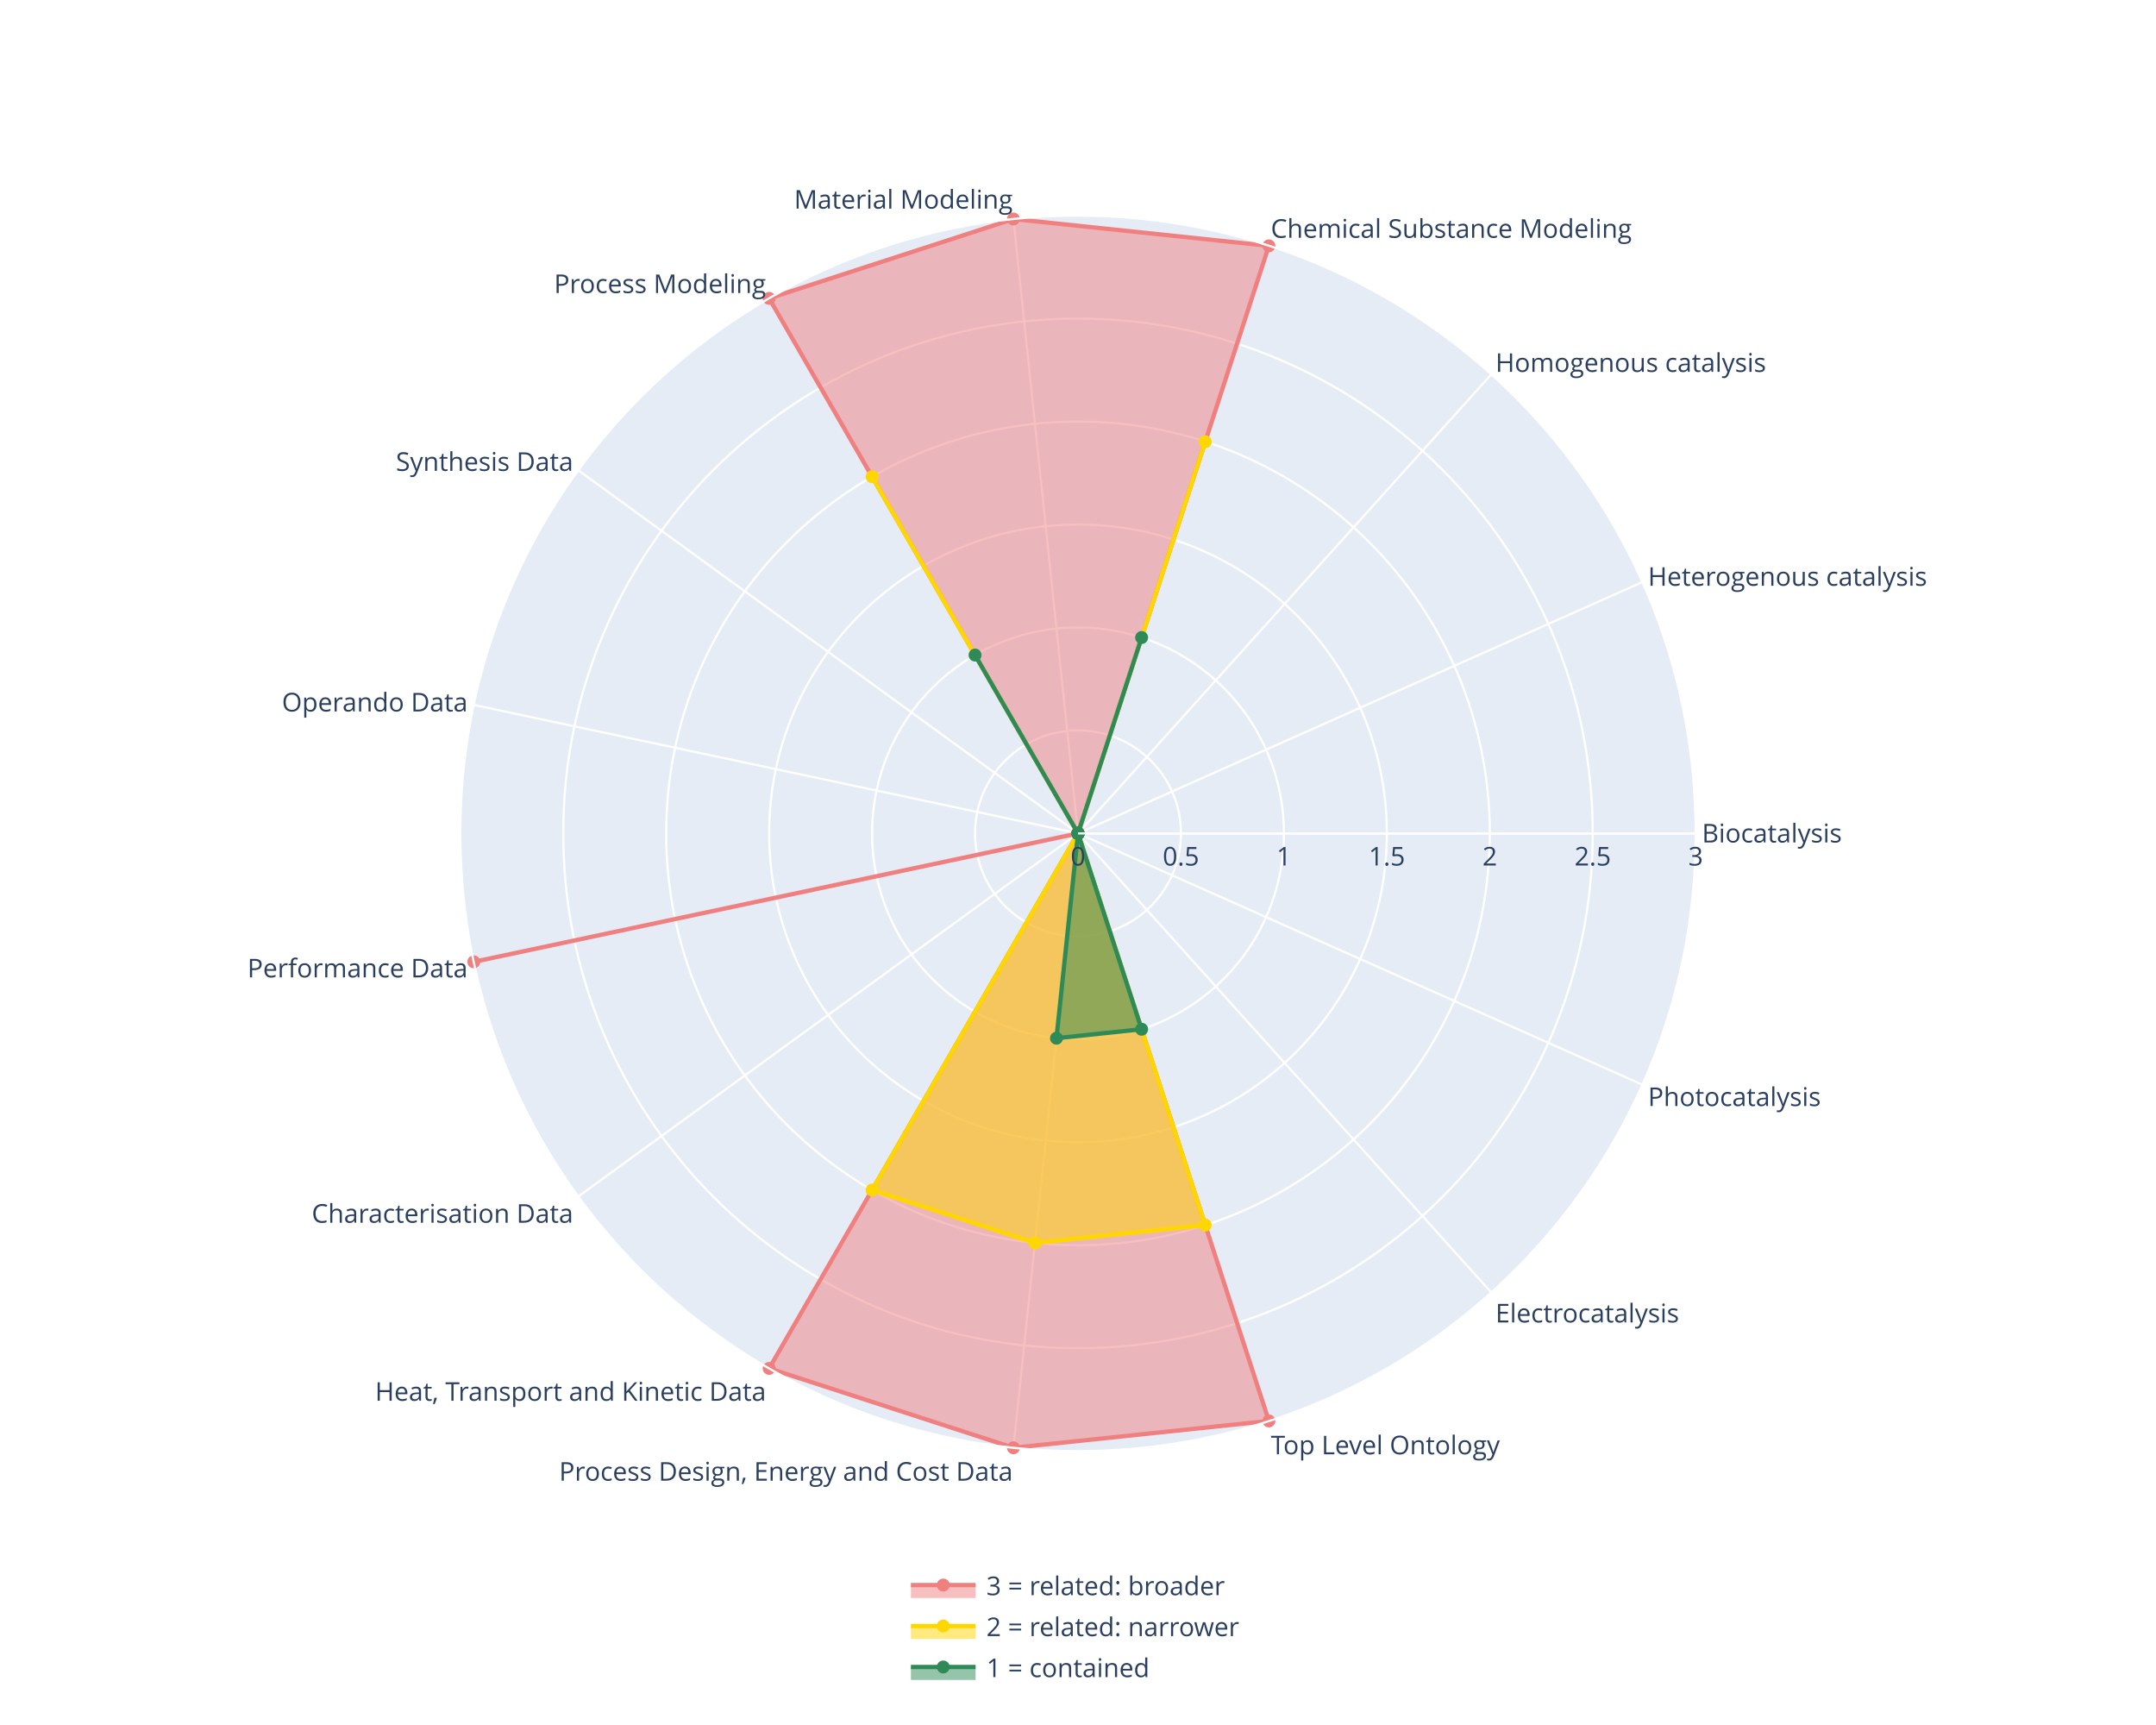
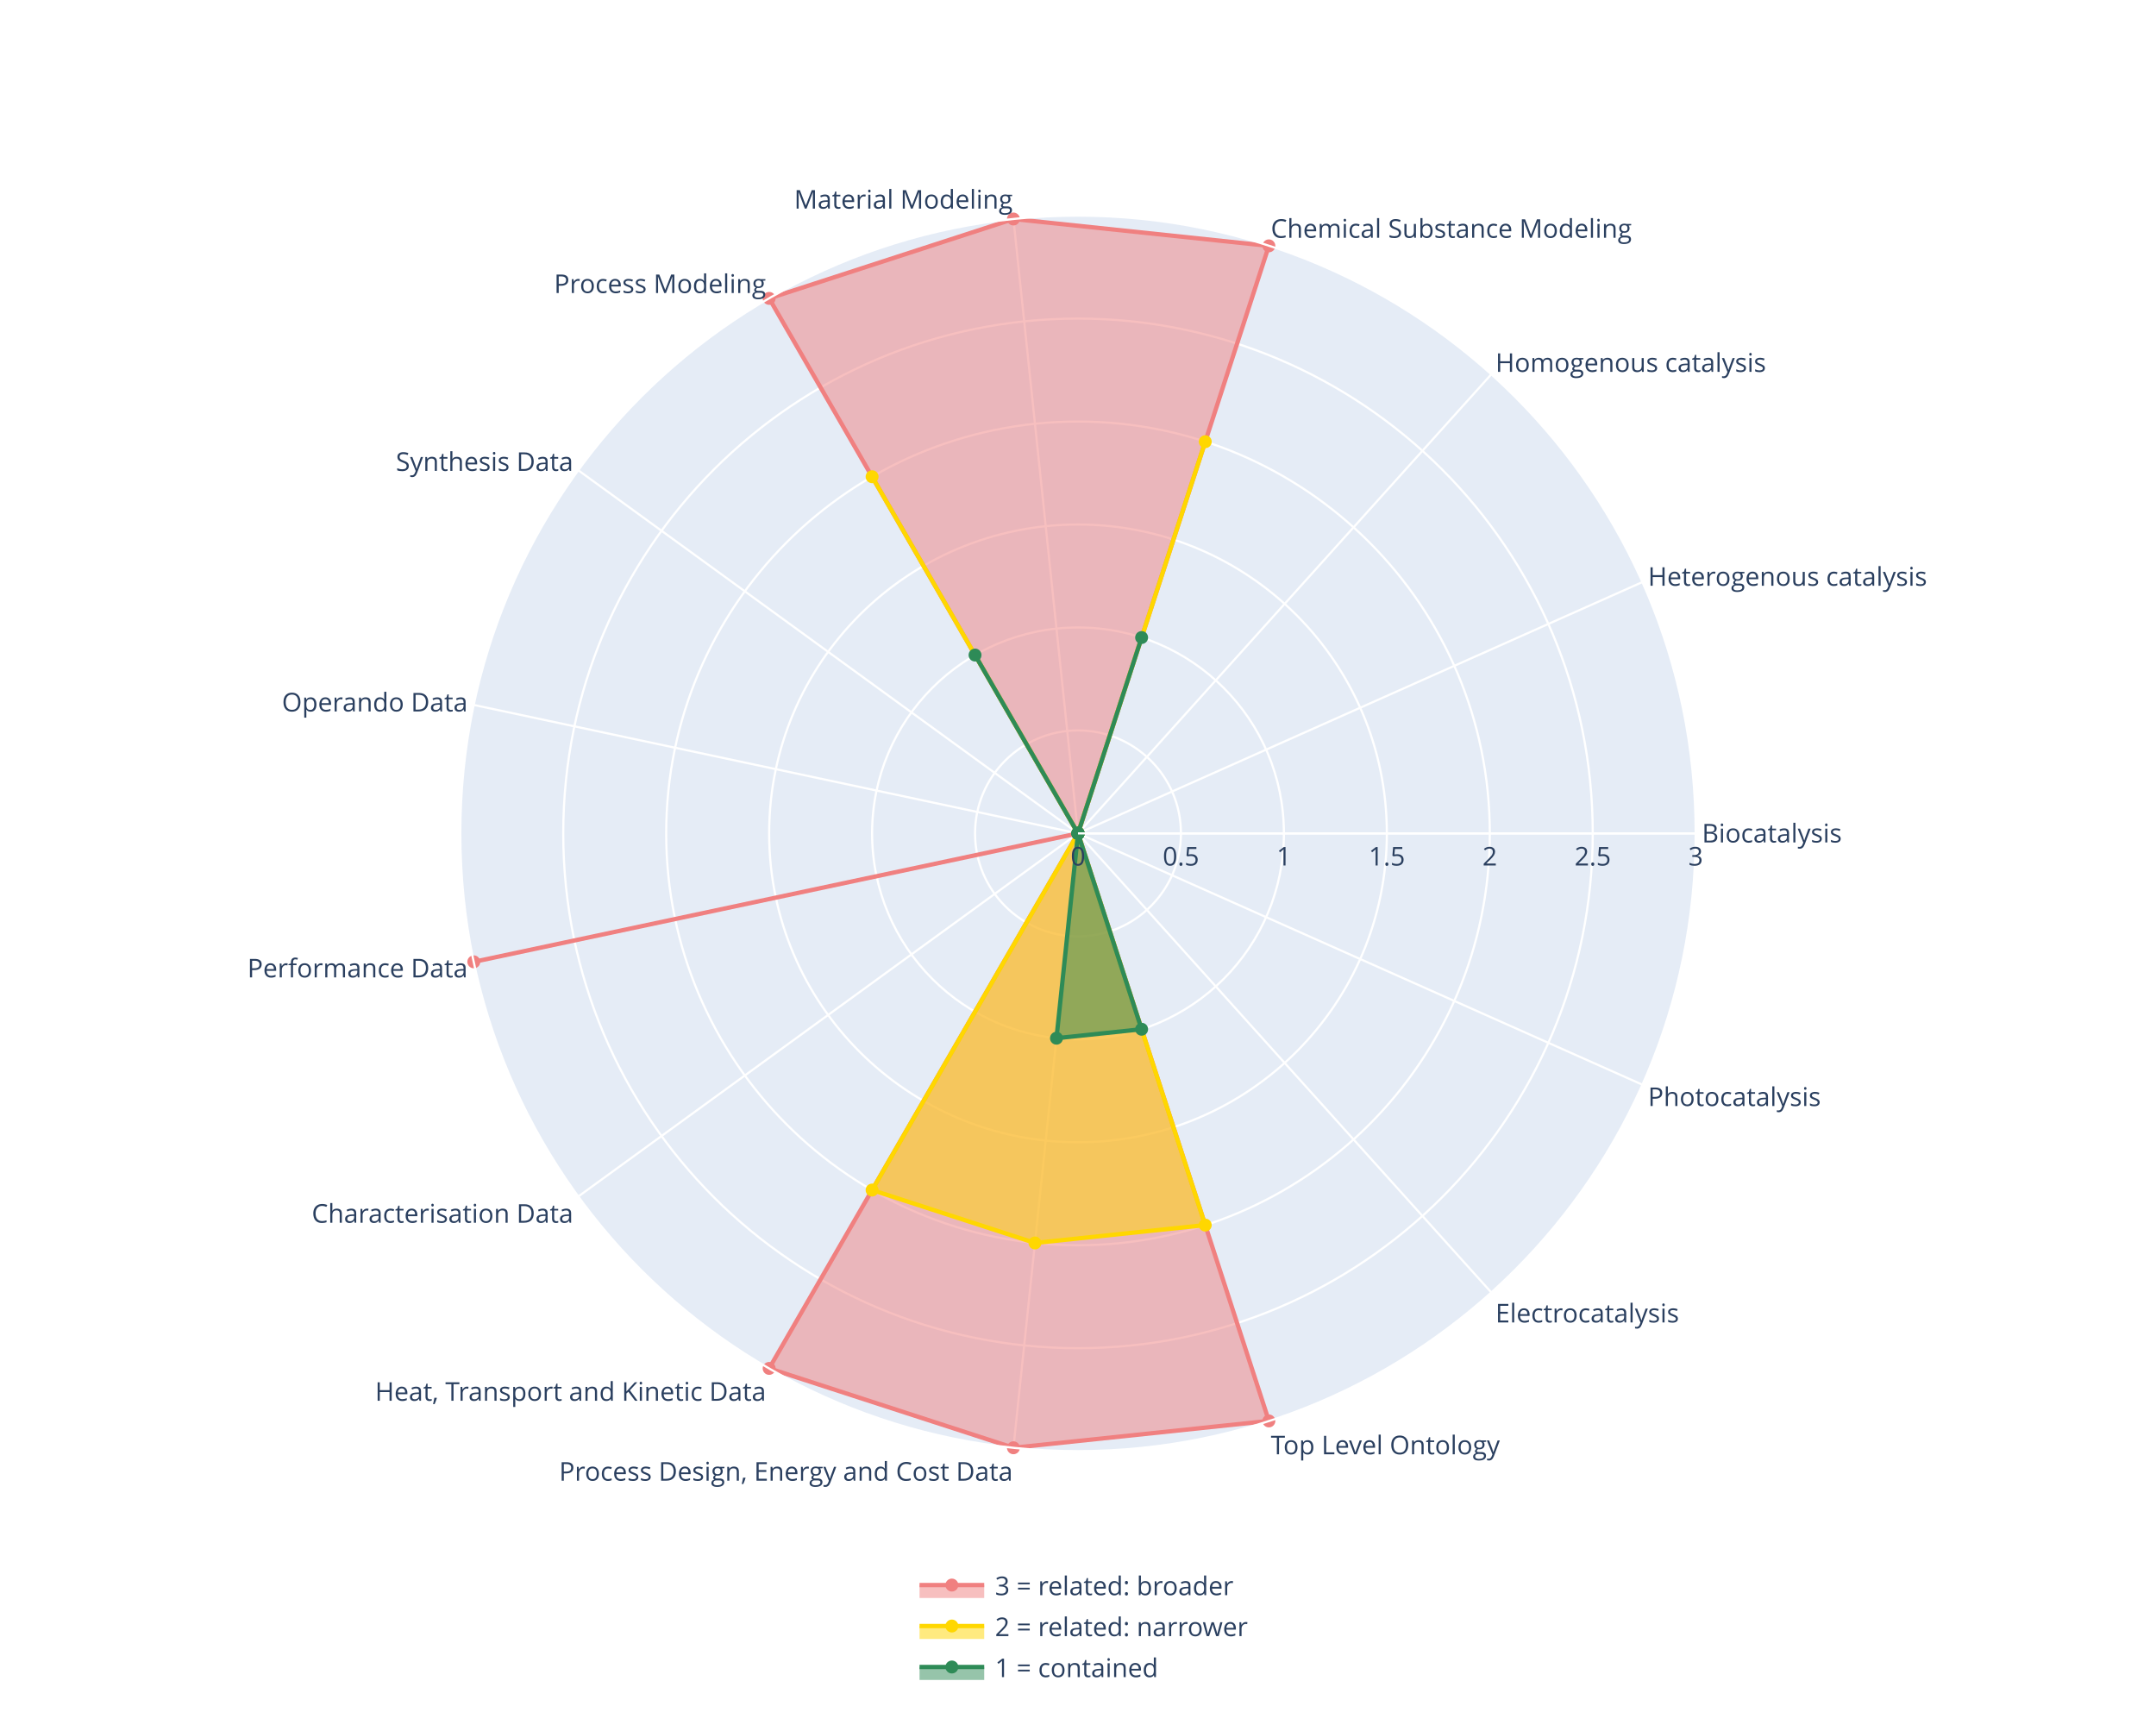
<svg xmlns="http://www.w3.org/2000/svg" class="main-svg" width="1000" height="800" style="" viewBox="0 0 1000 800">
  <rect x="0" y="0" width="1000" height="800" style="fill: rgb(255, 255, 255); fill-opacity: 1;" />
-   <defs id="defs-da9226">
+   <defs id="defs-29f0f8">
    <g class="clips">
-       <clipPath id="clipda9226polar-for-traces">
+       <clipPath id="clip29f0f8polar-for-traces">
        <path d="M286.5,0A286.5,286.5 0,1,0 -286.5,-3.508613079557167e-14A286.5,286.5 0,1,0 286.5,7.017226159114334e-14Z" transform="translate(286.5,286.5)" />
      </clipPath>
    </g>
    <g class="gradients" />
    <g class="patterns" />
  </defs>
  <g class="bglayer" />
  <g class="layer-below">
    <g class="imagelayer" />
    <g class="shapelayer" />
  </g>
  <g class="cartesianlayer" />
  <g class="polarlayer">
    <g class="polar">
      <g class="polarsublayer draglayer" />
      <g class="polarsublayer plotbg">
        <path d="M286.5,0A286.5,286.5 0,1,0 -286.5,-3.508613079557167e-14A286.5,286.5 0,1,0 286.5,7.017226159114334e-14Z" transform="translate(500,386.5)" style="fill: rgb(229, 236, 246); fill-opacity: 1;" />
      </g>
      <g class="polarsublayer backplot">
        <g class="maplayer" />
      </g>
      <g class="polarsublayer angular-grid" style="fill: none;">
        <path class="angularaxisgrid" d="M500,386.5L786.5,386.5" style="stroke: rgb(255, 255, 255); stroke-opacity: 1; stroke-width: 1px;" />
        <path class="angularaxisgrid" d="M500,386.5L761.731,269.97" style="stroke: rgb(255, 255, 255); stroke-opacity: 1; stroke-width: 1px;" />
        <path class="angularaxisgrid" d="M500,386.5L691.706,173.589" style="stroke: rgb(255, 255, 255); stroke-opacity: 1; stroke-width: 1px;" />
        <path class="angularaxisgrid" d="M500,386.5L588.533,114.022" style="stroke: rgb(255, 255, 255); stroke-opacity: 1; stroke-width: 1px;" />
        <path class="angularaxisgrid" d="M500,386.5L470.053,101.569" style="stroke: rgb(255, 255, 255); stroke-opacity: 1; stroke-width: 1px;" />
        <path class="angularaxisgrid" d="M500,386.5L356.75,138.384" style="stroke: rgb(255, 255, 255); stroke-opacity: 1; stroke-width: 1px;" />
        <path class="angularaxisgrid" d="M500,386.5L268.217,218.1" style="stroke: rgb(255, 255, 255); stroke-opacity: 1; stroke-width: 1px;" />
        <path class="angularaxisgrid" d="M500,386.5L219.761,326.933" style="stroke: rgb(255, 255, 255); stroke-opacity: 1; stroke-width: 1px;" />
        <path class="angularaxisgrid" d="M500,386.5L219.761,446.067" style="stroke: rgb(255, 255, 255); stroke-opacity: 1; stroke-width: 1px;" />
        <path class="angularaxisgrid" d="M500,386.5L268.217,554.9" style="stroke: rgb(255, 255, 255); stroke-opacity: 1; stroke-width: 1px;" />
        <path class="angularaxisgrid" d="M500,386.5L356.75,634.616" style="stroke: rgb(255, 255, 255); stroke-opacity: 1; stroke-width: 1px;" />
        <path class="angularaxisgrid" d="M500,386.5L470.053,671.431" style="stroke: rgb(255, 255, 255); stroke-opacity: 1; stroke-width: 1px;" />
        <path class="angularaxisgrid" d="M500,386.5L588.533,658.978" style="stroke: rgb(255, 255, 255); stroke-opacity: 1; stroke-width: 1px;" />
        <path class="angularaxisgrid" d="M500,386.5L691.706,599.411" style="stroke: rgb(255, 255, 255); stroke-opacity: 1; stroke-width: 1px;" />
        <path class="angularaxisgrid" d="M500,386.5L761.731,503.03" style="stroke: rgb(255, 255, 255); stroke-opacity: 1; stroke-width: 1px;" />
      </g>
      <g class="polarsublayer radial-grid" transform="translate(500,386.5)" style="fill: none;">
        <path class="xgrid" d="M47.75,0A47.75,47.75 0,1,0 -47.75,-5.847688465928611e-15A47.75,47.75 0,1,0 47.75,1.1695376931857222e-14Z" style="stroke: rgb(255, 255, 255); stroke-opacity: 1; stroke-width: 1px;" />
        <path class="xgrid" d="M95.5,0A95.5,95.5 0,1,0 -95.5,-1.1695376931857222e-14A95.5,95.5 0,1,0 95.5,2.3390753863714445e-14Z" style="stroke: rgb(255, 255, 255); stroke-opacity: 1; stroke-width: 1px;" />
        <path class="xgrid" d="M143.25,0A143.25,143.25 0,1,0 -143.25,-1.7543065397785835e-14A143.25,143.25 0,1,0 143.25,3.508613079557167e-14Z" style="stroke: rgb(255, 255, 255); stroke-opacity: 1; stroke-width: 1px;" />
        <path class="xgrid" d="M191,0A191,191 0,1,0 -191,-2.3390753863714445e-14A191,191 0,1,0 191,4.678150772742889e-14Z" style="stroke: rgb(255, 255, 255); stroke-opacity: 1; stroke-width: 1px;" />
        <path class="xgrid" d="M238.75,0A238.75,238.75 0,1,0 -238.75,-2.923844232964306e-14A238.75,238.75 0,1,0 238.75,5.847688465928612e-14Z" style="stroke: rgb(255, 255, 255); stroke-opacity: 1; stroke-width: 1px;" />
      </g>
      <g class="polarsublayer frontplot" transform="translate(213.5,100)">
        <g class="barlayer" />
        <g class="scatterlayer">
-           <g class="trace scatter tracedd3d7c" style="stroke-miterlimit: 2; opacity: 1;">
-             <g class="fills" clip-path="url(#clipda9226polar-for-traces)">
+           <g class="trace scatter tracefe010a" style="stroke-miterlimit: 2; opacity: 1;">
+             <g class="fills" clip-path="url(#clip29f0f8polar-for-traces)">
              <g>
                <path class="js-fill" d="M286.5,286.5L286.5,286.5L286.5,286.5L375.03,14.02L256.55,1.57L143.25,38.38L286.5,286.5L286.5,286.5L6.26,346.07L286.5,286.5L143.25,534.62L256.55,571.43L375.03,558.98L286.5,286.5L286.5,286.5L286.5,286.5Z" style="fill: rgb(240, 128, 128); fill-opacity: 0.5; stroke-width: 0;" />
              </g>
            </g>
            <g class="errorbars" />
            <g class="lines">
-               <path class="js-line" d="M286.5,286.5L286.5,286.5L286.5,286.5L375.03,14.02L256.55,1.57L143.25,38.38L286.5,286.5L286.5,286.5L6.26,346.07L286.5,286.5L143.25,534.62L256.55,571.43L375.03,558.98L286.5,286.5L286.5,286.5L286.5,286.5" clip-path="url(#clipda9226polar-for-traces)" style="vector-effect: non-scaling-stroke; fill: none; stroke: rgb(240, 128, 128); stroke-opacity: 1; stroke-width: 2px; opacity: 1;" />
+               <path class="js-line" d="M286.5,286.5L286.5,286.5L286.5,286.5L375.03,14.02L256.55,1.57L143.25,38.38L286.5,286.5L286.5,286.5L6.26,346.07L286.5,286.5L143.25,534.62L256.55,571.43L375.03,558.98L286.5,286.5L286.5,286.5L286.5,286.5" clip-path="url(#clip29f0f8polar-for-traces)" style="vector-effect: none; fill: none; stroke: rgb(240, 128, 128); stroke-opacity: 1; stroke-width: 2px; opacity: 1;" />
            </g>
            <g class="points">
              <path class="point" transform="translate(286.5,286.5)" d="M3,0A3,3 0 1,1 0,-3A3,3 0 0,1 3,0Z" style="opacity: 1; stroke-width: 0px; fill: rgb(240, 128, 128); fill-opacity: 1;" />
              <path class="point" transform="translate(286.5,286.5)" d="M3,0A3,3 0 1,1 0,-3A3,3 0 0,1 3,0Z" style="opacity: 1; stroke-width: 0px; fill: rgb(240, 128, 128); fill-opacity: 1;" />
              <path class="point" transform="translate(286.5,286.5)" d="M3,0A3,3 0 1,1 0,-3A3,3 0 0,1 3,0Z" style="opacity: 1; stroke-width: 0px; fill: rgb(240, 128, 128); fill-opacity: 1;" />
              <path class="point" transform="translate(375.03,14.02)" d="M3,0A3,3 0 1,1 0,-3A3,3 0 0,1 3,0Z" style="opacity: 1; stroke-width: 0px; fill: rgb(240, 128, 128); fill-opacity: 1;" />
              <path class="point" transform="translate(256.55,1.57)" d="M3,0A3,3 0 1,1 0,-3A3,3 0 0,1 3,0Z" style="opacity: 1; stroke-width: 0px; fill: rgb(240, 128, 128); fill-opacity: 1;" />
              <path class="point" transform="translate(143.25,38.38)" d="M3,0A3,3 0 1,1 0,-3A3,3 0 0,1 3,0Z" style="opacity: 1; stroke-width: 0px; fill: rgb(240, 128, 128); fill-opacity: 1;" />
              <path class="point" transform="translate(286.5,286.5)" d="M3,0A3,3 0 1,1 0,-3A3,3 0 0,1 3,0Z" style="opacity: 1; stroke-width: 0px; fill: rgb(240, 128, 128); fill-opacity: 1;" />
              <path class="point" transform="translate(286.5,286.5)" d="M3,0A3,3 0 1,1 0,-3A3,3 0 0,1 3,0Z" style="opacity: 1; stroke-width: 0px; fill: rgb(240, 128, 128); fill-opacity: 1;" />
              <path class="point" transform="translate(6.26,346.07)" d="M3,0A3,3 0 1,1 0,-3A3,3 0 0,1 3,0Z" style="opacity: 1; stroke-width: 0px; fill: rgb(240, 128, 128); fill-opacity: 1;" />
              <path class="point" transform="translate(286.5,286.5)" d="M3,0A3,3 0 1,1 0,-3A3,3 0 0,1 3,0Z" style="opacity: 1; stroke-width: 0px; fill: rgb(240, 128, 128); fill-opacity: 1;" />
              <path class="point" transform="translate(143.25,534.62)" d="M3,0A3,3 0 1,1 0,-3A3,3 0 0,1 3,0Z" style="opacity: 1; stroke-width: 0px; fill: rgb(240, 128, 128); fill-opacity: 1;" />
              <path class="point" transform="translate(256.55,571.43)" d="M3,0A3,3 0 1,1 0,-3A3,3 0 0,1 3,0Z" style="opacity: 1; stroke-width: 0px; fill: rgb(240, 128, 128); fill-opacity: 1;" />
              <path class="point" transform="translate(375.03,558.98)" d="M3,0A3,3 0 1,1 0,-3A3,3 0 0,1 3,0Z" style="opacity: 1; stroke-width: 0px; fill: rgb(240, 128, 128); fill-opacity: 1;" />
              <path class="point" transform="translate(286.5,286.5)" d="M3,0A3,3 0 1,1 0,-3A3,3 0 0,1 3,0Z" style="opacity: 1; stroke-width: 0px; fill: rgb(240, 128, 128); fill-opacity: 1;" />
              <path class="point" transform="translate(286.5,286.5)" d="M3,0A3,3 0 1,1 0,-3A3,3 0 0,1 3,0Z" style="opacity: 1; stroke-width: 0px; fill: rgb(240, 128, 128); fill-opacity: 1;" />
              <path class="point" transform="translate(286.5,286.5)" d="M3,0A3,3 0 1,1 0,-3A3,3 0 0,1 3,0Z" style="opacity: 1; stroke-width: 0px; fill: rgb(240, 128, 128); fill-opacity: 1;" />
            </g>
            <g class="text" />
          </g>
-           <g class="trace scatter trace12bce9" style="stroke-miterlimit: 2; opacity: 1;">
-             <g class="fills" clip-path="url(#clipda9226polar-for-traces)">
+           <g class="trace scatter traceda936c" style="stroke-miterlimit: 2; opacity: 1;">
+             <g class="fills" clip-path="url(#clip29f0f8polar-for-traces)">
              <g>
                <path class="js-fill" d="M286.5,286.5L286.5,286.5L286.5,286.5L345.52,104.85L286.5,286.5L191,121.09L286.5,286.5L286.5,286.5L286.5,286.5L286.5,286.5L191,451.91L266.54,476.45L345.52,468.15L286.5,286.5L286.5,286.5L286.5,286.5Z" style="fill: rgb(255, 215, 0); fill-opacity: 0.5; stroke-width: 0;" />
              </g>
            </g>
            <g class="errorbars" />
            <g class="lines">
-               <path class="js-line" d="M286.5,286.5L286.5,286.5L286.5,286.5L345.52,104.85L286.5,286.5L191,121.09L286.5,286.5L286.5,286.5L286.5,286.5L286.5,286.5L191,451.91L266.54,476.45L345.52,468.15L286.5,286.5L286.5,286.5L286.5,286.5" clip-path="url(#clipda9226polar-for-traces)" style="vector-effect: non-scaling-stroke; fill: none; stroke: rgb(255, 215, 0); stroke-opacity: 1; stroke-width: 2px; opacity: 1;" />
+               <path class="js-line" d="M286.5,286.5L286.5,286.5L286.5,286.5L345.52,104.85L286.5,286.5L191,121.09L286.5,286.5L286.5,286.5L286.5,286.5L286.5,286.5L191,451.91L266.54,476.45L345.52,468.15L286.5,286.5L286.5,286.5L286.5,286.5" clip-path="url(#clip29f0f8polar-for-traces)" style="vector-effect: none; fill: none; stroke: rgb(255, 215, 0); stroke-opacity: 1; stroke-width: 2px; opacity: 1;" />
            </g>
            <g class="points">
              <path class="point" transform="translate(286.5,286.5)" d="M3,0A3,3 0 1,1 0,-3A3,3 0 0,1 3,0Z" style="opacity: 1; stroke-width: 0px; fill: rgb(255, 215, 0); fill-opacity: 1;" />
              <path class="point" transform="translate(286.5,286.5)" d="M3,0A3,3 0 1,1 0,-3A3,3 0 0,1 3,0Z" style="opacity: 1; stroke-width: 0px; fill: rgb(255, 215, 0); fill-opacity: 1;" />
              <path class="point" transform="translate(286.5,286.5)" d="M3,0A3,3 0 1,1 0,-3A3,3 0 0,1 3,0Z" style="opacity: 1; stroke-width: 0px; fill: rgb(255, 215, 0); fill-opacity: 1;" />
              <path class="point" transform="translate(345.52,104.85)" d="M3,0A3,3 0 1,1 0,-3A3,3 0 0,1 3,0Z" style="opacity: 1; stroke-width: 0px; fill: rgb(255, 215, 0); fill-opacity: 1;" />
              <path class="point" transform="translate(286.5,286.5)" d="M3,0A3,3 0 1,1 0,-3A3,3 0 0,1 3,0Z" style="opacity: 1; stroke-width: 0px; fill: rgb(255, 215, 0); fill-opacity: 1;" />
              <path class="point" transform="translate(191,121.09)" d="M3,0A3,3 0 1,1 0,-3A3,3 0 0,1 3,0Z" style="opacity: 1; stroke-width: 0px; fill: rgb(255, 215, 0); fill-opacity: 1;" />
              <path class="point" transform="translate(286.5,286.5)" d="M3,0A3,3 0 1,1 0,-3A3,3 0 0,1 3,0Z" style="opacity: 1; stroke-width: 0px; fill: rgb(255, 215, 0); fill-opacity: 1;" />
              <path class="point" transform="translate(286.5,286.5)" d="M3,0A3,3 0 1,1 0,-3A3,3 0 0,1 3,0Z" style="opacity: 1; stroke-width: 0px; fill: rgb(255, 215, 0); fill-opacity: 1;" />
              <path class="point" transform="translate(286.5,286.5)" d="M3,0A3,3 0 1,1 0,-3A3,3 0 0,1 3,0Z" style="opacity: 1; stroke-width: 0px; fill: rgb(255, 215, 0); fill-opacity: 1;" />
              <path class="point" transform="translate(286.5,286.5)" d="M3,0A3,3 0 1,1 0,-3A3,3 0 0,1 3,0Z" style="opacity: 1; stroke-width: 0px; fill: rgb(255, 215, 0); fill-opacity: 1;" />
              <path class="point" transform="translate(191,451.91)" d="M3,0A3,3 0 1,1 0,-3A3,3 0 0,1 3,0Z" style="opacity: 1; stroke-width: 0px; fill: rgb(255, 215, 0); fill-opacity: 1;" />
              <path class="point" transform="translate(266.54,476.45)" d="M3,0A3,3 0 1,1 0,-3A3,3 0 0,1 3,0Z" style="opacity: 1; stroke-width: 0px; fill: rgb(255, 215, 0); fill-opacity: 1;" />
              <path class="point" transform="translate(345.52,468.15)" d="M3,0A3,3 0 1,1 0,-3A3,3 0 0,1 3,0Z" style="opacity: 1; stroke-width: 0px; fill: rgb(255, 215, 0); fill-opacity: 1;" />
              <path class="point" transform="translate(286.5,286.5)" d="M3,0A3,3 0 1,1 0,-3A3,3 0 0,1 3,0Z" style="opacity: 1; stroke-width: 0px; fill: rgb(255, 215, 0); fill-opacity: 1;" />
              <path class="point" transform="translate(286.5,286.5)" d="M3,0A3,3 0 1,1 0,-3A3,3 0 0,1 3,0Z" style="opacity: 1; stroke-width: 0px; fill: rgb(255, 215, 0); fill-opacity: 1;" />
              <path class="point" transform="translate(286.5,286.5)" d="M3,0A3,3 0 1,1 0,-3A3,3 0 0,1 3,0Z" style="opacity: 1; stroke-width: 0px; fill: rgb(255, 215, 0); fill-opacity: 1;" />
            </g>
            <g class="text" />
          </g>
-           <g class="trace scatter trace42fddc" style="stroke-miterlimit: 2; opacity: 1;">
-             <g class="fills" clip-path="url(#clipda9226polar-for-traces)">
+           <g class="trace scatter traceb76c5e" style="stroke-miterlimit: 2; opacity: 1;">
+             <g class="fills" clip-path="url(#clip29f0f8polar-for-traces)">
              <g>
                <path class="js-fill" d="M286.5,286.5L286.5,286.5L286.5,286.5L316.01,195.67L286.5,286.5L238.75,203.79L286.5,286.5L286.5,286.5L286.5,286.5L286.5,286.5L286.5,286.5L276.52,381.48L316.01,377.33L286.5,286.5L286.5,286.5L286.5,286.5Z" style="fill: rgb(46, 139, 87); fill-opacity: 0.5; stroke-width: 0;" />
              </g>
            </g>
            <g class="errorbars" />
            <g class="lines">
-               <path class="js-line" d="M286.5,286.5L286.5,286.5L286.5,286.5L316.01,195.67L286.5,286.5L238.75,203.79L286.5,286.5L286.5,286.5L286.5,286.5L286.5,286.5L286.5,286.5L276.52,381.48L316.01,377.33L286.5,286.5L286.5,286.5L286.5,286.5" clip-path="url(#clipda9226polar-for-traces)" style="vector-effect: non-scaling-stroke; fill: none; stroke: rgb(46, 139, 87); stroke-opacity: 1; stroke-width: 2px; opacity: 1;" />
+               <path class="js-line" d="M286.5,286.5L286.5,286.5L286.5,286.5L316.01,195.67L286.5,286.5L238.75,203.79L286.5,286.5L286.5,286.5L286.5,286.5L286.5,286.5L286.5,286.5L276.52,381.48L316.01,377.33L286.5,286.5L286.5,286.5L286.5,286.5" clip-path="url(#clip29f0f8polar-for-traces)" style="vector-effect: none; fill: none; stroke: rgb(46, 139, 87); stroke-opacity: 1; stroke-width: 2px; opacity: 1;" />
            </g>
            <g class="points">
              <path class="point" transform="translate(286.5,286.5)" d="M3,0A3,3 0 1,1 0,-3A3,3 0 0,1 3,0Z" style="opacity: 1; stroke-width: 0px; fill: rgb(46, 139, 87); fill-opacity: 1;" />
              <path class="point" transform="translate(286.5,286.5)" d="M3,0A3,3 0 1,1 0,-3A3,3 0 0,1 3,0Z" style="opacity: 1; stroke-width: 0px; fill: rgb(46, 139, 87); fill-opacity: 1;" />
              <path class="point" transform="translate(286.5,286.5)" d="M3,0A3,3 0 1,1 0,-3A3,3 0 0,1 3,0Z" style="opacity: 1; stroke-width: 0px; fill: rgb(46, 139, 87); fill-opacity: 1;" />
              <path class="point" transform="translate(316.01,195.67)" d="M3,0A3,3 0 1,1 0,-3A3,3 0 0,1 3,0Z" style="opacity: 1; stroke-width: 0px; fill: rgb(46, 139, 87); fill-opacity: 1;" />
              <path class="point" transform="translate(286.5,286.5)" d="M3,0A3,3 0 1,1 0,-3A3,3 0 0,1 3,0Z" style="opacity: 1; stroke-width: 0px; fill: rgb(46, 139, 87); fill-opacity: 1;" />
              <path class="point" transform="translate(238.75,203.79)" d="M3,0A3,3 0 1,1 0,-3A3,3 0 0,1 3,0Z" style="opacity: 1; stroke-width: 0px; fill: rgb(46, 139, 87); fill-opacity: 1;" />
              <path class="point" transform="translate(286.5,286.5)" d="M3,0A3,3 0 1,1 0,-3A3,3 0 0,1 3,0Z" style="opacity: 1; stroke-width: 0px; fill: rgb(46, 139, 87); fill-opacity: 1;" />
              <path class="point" transform="translate(286.5,286.5)" d="M3,0A3,3 0 1,1 0,-3A3,3 0 0,1 3,0Z" style="opacity: 1; stroke-width: 0px; fill: rgb(46, 139, 87); fill-opacity: 1;" />
              <path class="point" transform="translate(286.5,286.5)" d="M3,0A3,3 0 1,1 0,-3A3,3 0 0,1 3,0Z" style="opacity: 1; stroke-width: 0px; fill: rgb(46, 139, 87); fill-opacity: 1;" />
              <path class="point" transform="translate(286.5,286.5)" d="M3,0A3,3 0 1,1 0,-3A3,3 0 0,1 3,0Z" style="opacity: 1; stroke-width: 0px; fill: rgb(46, 139, 87); fill-opacity: 1;" />
              <path class="point" transform="translate(286.5,286.5)" d="M3,0A3,3 0 1,1 0,-3A3,3 0 0,1 3,0Z" style="opacity: 1; stroke-width: 0px; fill: rgb(46, 139, 87); fill-opacity: 1;" />
              <path class="point" transform="translate(276.52,381.48)" d="M3,0A3,3 0 1,1 0,-3A3,3 0 0,1 3,0Z" style="opacity: 1; stroke-width: 0px; fill: rgb(46, 139, 87); fill-opacity: 1;" />
              <path class="point" transform="translate(316.01,377.33)" d="M3,0A3,3 0 1,1 0,-3A3,3 0 0,1 3,0Z" style="opacity: 1; stroke-width: 0px; fill: rgb(46, 139, 87); fill-opacity: 1;" />
              <path class="point" transform="translate(286.5,286.5)" d="M3,0A3,3 0 1,1 0,-3A3,3 0 0,1 3,0Z" style="opacity: 1; stroke-width: 0px; fill: rgb(46, 139, 87); fill-opacity: 1;" />
              <path class="point" transform="translate(286.5,286.5)" d="M3,0A3,3 0 1,1 0,-3A3,3 0 0,1 3,0Z" style="opacity: 1; stroke-width: 0px; fill: rgb(46, 139, 87); fill-opacity: 1;" />
              <path class="point" transform="translate(286.5,286.5)" d="M3,0A3,3 0 1,1 0,-3A3,3 0 0,1 3,0Z" style="opacity: 1; stroke-width: 0px; fill: rgb(46, 139, 87); fill-opacity: 1;" />
            </g>
            <g class="text" />
          </g>
        </g>
      </g>
      <g class="polarsublayer angular-line">
        <path d="M286.5,0A286.5,286.5 0,1,0 -286.5,-3.508613079557167e-14A286.5,286.5 0,1,0 286.5,7.017226159114334e-14Z" transform="translate(500,386.5)" stroke-width="1" style="fill: none; stroke: rgb(255, 255, 255); stroke-opacity: 1;" />
      </g>
      <g class="polarsublayer radial-line">
        <line x1="0" y1="0" x2="286.5" y2="0" transform="translate(500,386.5)" stroke-width="1" style="fill: none; stroke: rgb(255, 255, 255); stroke-opacity: 1;" />
      </g>
      <g class="polarsublayer angular-axis">
        <g class="angularaxistick">
          <text text-anchor="start" x="2.9" y="4.2" transform="translate(786.5,386.5)" style="font-family: 'Open Sans', verdana, arial, sans-serif; font-size: 12px; fill: rgb(42, 63, 95); fill-opacity: 1; white-space: pre; opacity: 1;">Biocatalysis</text>
        </g>
        <g class="angularaxistick">
          <text text-anchor="start" x="2.649" y="1.681" transform="translate(761.7308,269.97)" style="font-family: 'Open Sans', verdana, arial, sans-serif; font-size: 12px; fill: rgb(42, 63, 95); fill-opacity: 1; white-space: pre; opacity: 1;">Heterogenous catalysis</text>
        </g>
        <g class="angularaxistick">
          <text text-anchor="start" x="1.94" y="-1.128" transform="translate(691.7059,173.589)" style="font-family: 'Open Sans', verdana, arial, sans-serif; font-size: 12px; fill: rgb(42, 63, 95); fill-opacity: 1; white-space: pre; opacity: 1;">Homogenous catalysis</text>
        </g>
        <g class="angularaxistick">
          <text text-anchor="start" x="0.896" y="-3.743" transform="translate(588.5334,114.0223)" style="font-family: 'Open Sans', verdana, arial, sans-serif; font-size: 12px; fill: rgb(42, 63, 95); fill-opacity: 1; white-space: pre; opacity: 1;">Chemical Substance Modeling</text>
        </g>
        <g class="angularaxistick">
          <text text-anchor="end" x="-0.303" y="-4.832" transform="translate(470.0526,101.5695)" style="font-family: 'Open Sans', verdana, arial, sans-serif; font-size: 12px; fill: rgb(42, 63, 95); fill-opacity: 1; white-space: pre; opacity: 1;">Material Modeling</text>
        </g>
        <g class="angularaxistick">
          <text text-anchor="end" x="-1.45" y="-2.49" transform="translate(356.75,138.3837)" style="font-family: 'Open Sans', verdana, arial, sans-serif; font-size: 12px; fill: rgb(42, 63, 95); fill-opacity: 1; white-space: pre; opacity: 1;">Process Modeling</text>
        </g>
        <g class="angularaxistick">
          <text text-anchor="end" x="-2.346" y="0.283" transform="translate(268.2166,218.0995)" style="font-family: 'Open Sans', verdana, arial, sans-serif; font-size: 12px; fill: rgb(42, 63, 95); fill-opacity: 1; white-space: pre; opacity: 1;">Synthesis Data</text>
        </g>
        <g class="angularaxistick">
          <text text-anchor="end" x="-2.837" y="3.006" transform="translate(219.7607,326.9333)" style="font-family: 'Open Sans', verdana, arial, sans-serif; font-size: 12px; fill: rgb(42, 63, 95); fill-opacity: 1; white-space: pre; opacity: 1;">Operando Data</text>
        </g>
        <g class="angularaxistick">
          <text text-anchor="end" x="-2.837" y="7.206" transform="translate(219.7607,446.0667)" style="font-family: 'Open Sans', verdana, arial, sans-serif; font-size: 12px; fill: rgb(42, 63, 95); fill-opacity: 1; white-space: pre; opacity: 1;">Performance Data</text>
        </g>
        <g class="angularaxistick">
          <text text-anchor="end" x="-2.346" y="12.156" transform="translate(268.2166,554.9005)" style="font-family: 'Open Sans', verdana, arial, sans-serif; font-size: 12px; fill: rgb(42, 63, 95); fill-opacity: 1; white-space: pre; opacity: 1;">Characterisation Data</text>
        </g>
        <g class="angularaxistick">
          <text text-anchor="end" x="-1.45" y="15.004" transform="translate(356.75,634.6163)" style="font-family: 'Open Sans', verdana, arial, sans-serif; font-size: 12px; fill: rgb(42, 63, 95); fill-opacity: 1; white-space: pre; opacity: 1;">Heat, Transport and Kinetic Data</text>
        </g>
        <g class="angularaxistick">
          <text text-anchor="end" x="-0.303" y="15.257" transform="translate(470.0526,671.4305)" style="font-family: 'Open Sans', verdana, arial, sans-serif; font-size: 12px; fill: rgb(42, 63, 95); fill-opacity: 1; white-space: pre; opacity: 1;">Process Design, Energy and Cost Data</text>
        </g>
        <g class="angularaxistick">
          <text text-anchor="start" x="0.896" y="15.469" transform="translate(588.5334,658.9777)" style="font-family: 'Open Sans', verdana, arial, sans-serif; font-size: 12px; fill: rgb(42, 63, 95); fill-opacity: 1; white-space: pre; opacity: 1;">Top Level Ontology</text>
        </g>
        <g class="angularaxistick">
          <text text-anchor="start" x="1.94" y="13.883" transform="translate(691.7059,599.411)" style="font-family: 'Open Sans', verdana, arial, sans-serif; font-size: 12px; fill: rgb(42, 63, 95); fill-opacity: 1; white-space: pre; opacity: 1;">Electrocatalysis</text>
        </g>
        <g class="angularaxistick">
          <text text-anchor="start" x="2.649" y="9.897" transform="translate(761.7308,503.03)" style="font-family: 'Open Sans', verdana, arial, sans-serif; font-size: 12px; fill: rgb(42, 63, 95); fill-opacity: 1; white-space: pre; opacity: 1;">Photocatalysis</text>
        </g>
      </g>
      <g class="polarsublayer radial-axis" transform="translate(500,386.5)">
        <g class="xtick">
          <text text-anchor="middle" x="0" y="14.9" transform="" style="font-family: 'Open Sans', verdana, arial, sans-serif; font-size: 12px; fill: rgb(42, 63, 95); fill-opacity: 1; white-space: pre; opacity: 1;">0</text>
        </g>
        <g class="xtick">
          <text text-anchor="middle" x="0" y="14.9" transform="translate(47.75,0)" style="font-family: 'Open Sans', verdana, arial, sans-serif; font-size: 12px; fill: rgb(42, 63, 95); fill-opacity: 1; white-space: pre; opacity: 1;">0.5</text>
        </g>
        <g class="xtick">
          <text text-anchor="middle" x="0" y="14.9" transform="translate(95.5,0)" style="font-family: 'Open Sans', verdana, arial, sans-serif; font-size: 12px; fill: rgb(42, 63, 95); fill-opacity: 1; white-space: pre; opacity: 1;">1</text>
        </g>
        <g class="xtick">
          <text text-anchor="middle" x="0" y="14.9" transform="translate(143.25,0)" style="font-family: 'Open Sans', verdana, arial, sans-serif; font-size: 12px; fill: rgb(42, 63, 95); fill-opacity: 1; white-space: pre; opacity: 1;">1.5</text>
        </g>
        <g class="xtick">
          <text text-anchor="middle" x="0" y="14.9" transform="translate(191,0)" style="font-family: 'Open Sans', verdana, arial, sans-serif; font-size: 12px; fill: rgb(42, 63, 95); fill-opacity: 1; white-space: pre; opacity: 1;">2</text>
        </g>
        <g class="xtick">
          <text text-anchor="middle" x="0" y="14.9" transform="translate(238.75,0)" style="font-family: 'Open Sans', verdana, arial, sans-serif; font-size: 12px; fill: rgb(42, 63, 95); fill-opacity: 1; white-space: pre; opacity: 1;">2.5</text>
        </g>
        <g class="xtick">
          <text text-anchor="middle" x="0" y="14.9" transform="translate(286.5,0)" style="font-family: 'Open Sans', verdana, arial, sans-serif; font-size: 12px; fill: rgb(42, 63, 95); fill-opacity: 1; white-space: pre; opacity: 1;">3</text>
        </g>
      </g>
    </g>
  </g>
  <g class="smithlayer" />
  <g class="ternarylayer" />
  <g class="geolayer" />
  <g class="funnelarealayer" />
  <g class="pielayer" />
  <g class="iciclelayer" />
  <g class="treemaplayer" />
  <g class="sunburstlayer" />
  <g class="glimages" />
-   <defs id="topdefs-da9226">
+   <defs id="topdefs-29f0f8">
    <g class="clips" />
-     <clipPath id="legendda9226">
-       <rect width="165" height="67" x="0" y="0" />
+     <clipPath id="legend29f0f8">
+       <rect width="157" height="67" x="0" y="0" />
    </clipPath>
  </defs>
  <g class="layer-above">
    <g class="imagelayer" />
    <g class="shapelayer" />
  </g>
  <g class="infolayer">
-     <g class="legend" pointer-events="all" transform="translate(417.5,720.6)">
-       <rect class="bg" shape-rendering="crispEdges" width="165" height="67" x="0" y="0" style="stroke: rgb(68, 68, 68); stroke-opacity: 1; fill: rgb(255, 255, 255); fill-opacity: 1; stroke-width: 0px;" />
-       <g class="scrollbox" transform="" clip-path="url(#legendda9226)">
+     <g class="legend" pointer-events="all" transform="translate(421.5,720.6)">
+       <rect class="bg" shape-rendering="crispEdges" width="157" height="67" x="0" y="0" style="stroke: rgb(68, 68, 68); stroke-opacity: 1; fill: rgb(255, 255, 255); fill-opacity: 1; stroke-width: 0px;" />
+       <g class="scrollbox" transform="" clip-path="url(#legend29f0f8)">
        <g class="groups">
          <g class="traces" transform="translate(0,14.5)" style="opacity: 1;">
            <text class="legendtext" text-anchor="start" x="40" y="4.68" style="font-family: 'Open Sans', verdana, arial, sans-serif; font-size: 12px; fill: rgb(42, 63, 95); fill-opacity: 1; white-space: pre;">3 = related: broader</text>
            <g class="layers" style="opacity: 1;">
              <g class="legendfill">
                <path class="js-fill" d="M5,0h30v6h-30z" style="stroke-width: 0; fill: rgb(240, 128, 128); fill-opacity: 0.5;" />
              </g>
              <g class="legendlines">
                <path class="js-line" d="M5,0h30" style="fill: none; stroke: rgb(240, 128, 128); stroke-opacity: 1; stroke-width: 2px;" />
              </g>
              <g class="legendsymbols">
                <g class="legendpoints">
                  <path class="scatterpts" transform="translate(20,0)" d="M3,0A3,3 0 1,1 0,-3A3,3 0 0,1 3,0Z" style="opacity: 1; stroke-width: 0px; fill: rgb(240, 128, 128); fill-opacity: 1;" />
                </g>
              </g>
            </g>
-             <rect class="legendtoggle" x="0" y="-9.5" width="159.094" height="19" style="fill: rgb(0, 0, 0); fill-opacity: 0;" />
+             <rect class="legendtoggle" x="0" y="-9.5" width="151.062" height="19" style="fill: rgb(0, 0, 0); fill-opacity: 0;" />
          </g>
          <g class="traces" transform="translate(0,33.5)" style="opacity: 1;">
            <text class="legendtext" text-anchor="start" x="40" y="4.68" style="font-family: 'Open Sans', verdana, arial, sans-serif; font-size: 12px; fill: rgb(42, 63, 95); fill-opacity: 1; white-space: pre;">2 = related: narrower</text>
            <g class="layers" style="opacity: 1;">
              <g class="legendfill">
                <path class="js-fill" d="M5,0h30v6h-30z" style="stroke-width: 0; fill: rgb(255, 215, 0); fill-opacity: 0.5;" />
              </g>
              <g class="legendlines">
                <path class="js-line" d="M5,0h30" style="fill: none; stroke: rgb(255, 215, 0); stroke-opacity: 1; stroke-width: 2px;" />
              </g>
              <g class="legendsymbols">
                <g class="legendpoints">
                  <path class="scatterpts" transform="translate(20,0)" d="M3,0A3,3 0 1,1 0,-3A3,3 0 0,1 3,0Z" style="opacity: 1; stroke-width: 0px; fill: rgb(255, 215, 0); fill-opacity: 1;" />
                </g>
              </g>
            </g>
-             <rect class="legendtoggle" x="0" y="-9.5" width="159.094" height="19" style="fill: rgb(0, 0, 0); fill-opacity: 0;" />
+             <rect class="legendtoggle" x="0" y="-9.5" width="151.062" height="19" style="fill: rgb(0, 0, 0); fill-opacity: 0;" />
          </g>
          <g class="traces" transform="translate(0,52.5)" style="opacity: 1;">
            <text class="legendtext" text-anchor="start" x="40" y="4.68" style="font-family: 'Open Sans', verdana, arial, sans-serif; font-size: 12px; fill: rgb(42, 63, 95); fill-opacity: 1; white-space: pre;">1 = contained</text>
            <g class="layers" style="opacity: 1;">
              <g class="legendfill">
                <path class="js-fill" d="M5,0h30v6h-30z" style="stroke-width: 0; fill: rgb(46, 139, 87); fill-opacity: 0.5;" />
              </g>
              <g class="legendlines">
                <path class="js-line" d="M5,0h30" style="fill: none; stroke: rgb(46, 139, 87); stroke-opacity: 1; stroke-width: 2px;" />
              </g>
              <g class="legendsymbols">
                <g class="legendpoints">
                  <path class="scatterpts" transform="translate(20,0)" d="M3,0A3,3 0 1,1 0,-3A3,3 0 0,1 3,0Z" style="opacity: 1; stroke-width: 0px; fill: rgb(46, 139, 87); fill-opacity: 1;" />
                </g>
              </g>
            </g>
-             <rect class="legendtoggle" x="0" y="-9.5" width="159.094" height="19" style="fill: rgb(0, 0, 0); fill-opacity: 0;" />
+             <rect class="legendtoggle" x="0" y="-9.5" width="151.062" height="19" style="fill: rgb(0, 0, 0); fill-opacity: 0;" />
          </g>
        </g>
      </g>
      <rect class="scrollbar" rx="20" ry="3" width="0" height="0" x="0" y="0" style="fill: rgb(128, 139, 164); fill-opacity: 1;" />
    </g>
    <g class="g-gtitle" />
    <g class="g-polartitle" />
  </g>
</svg>
